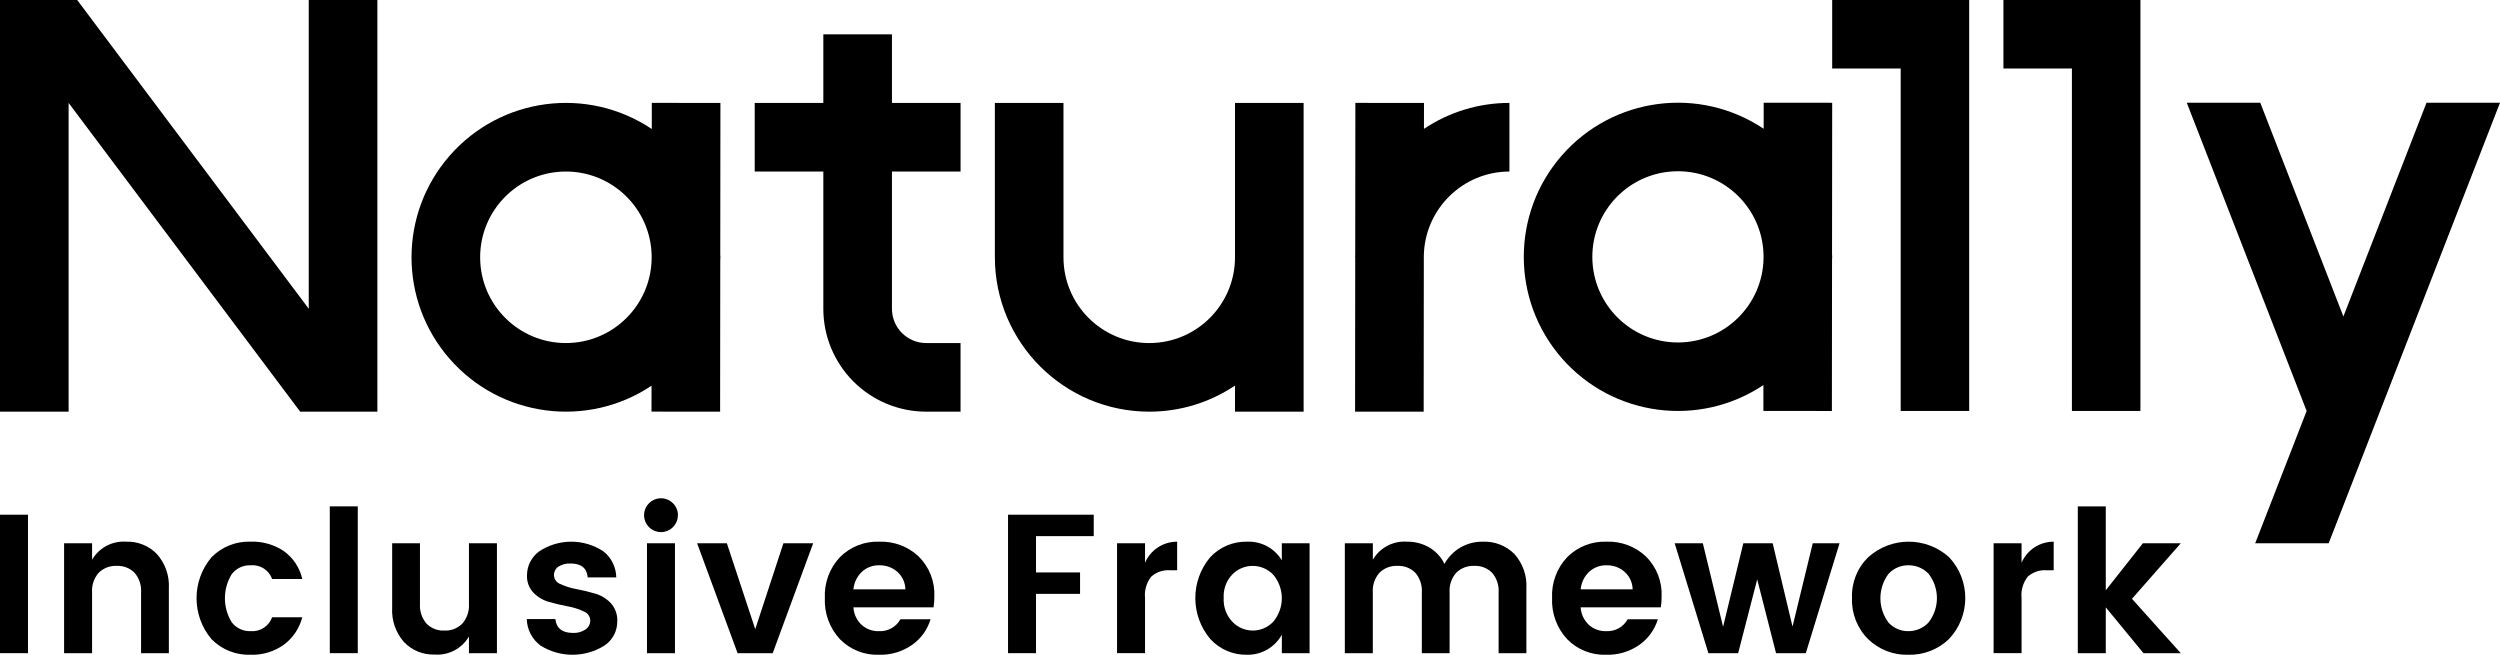
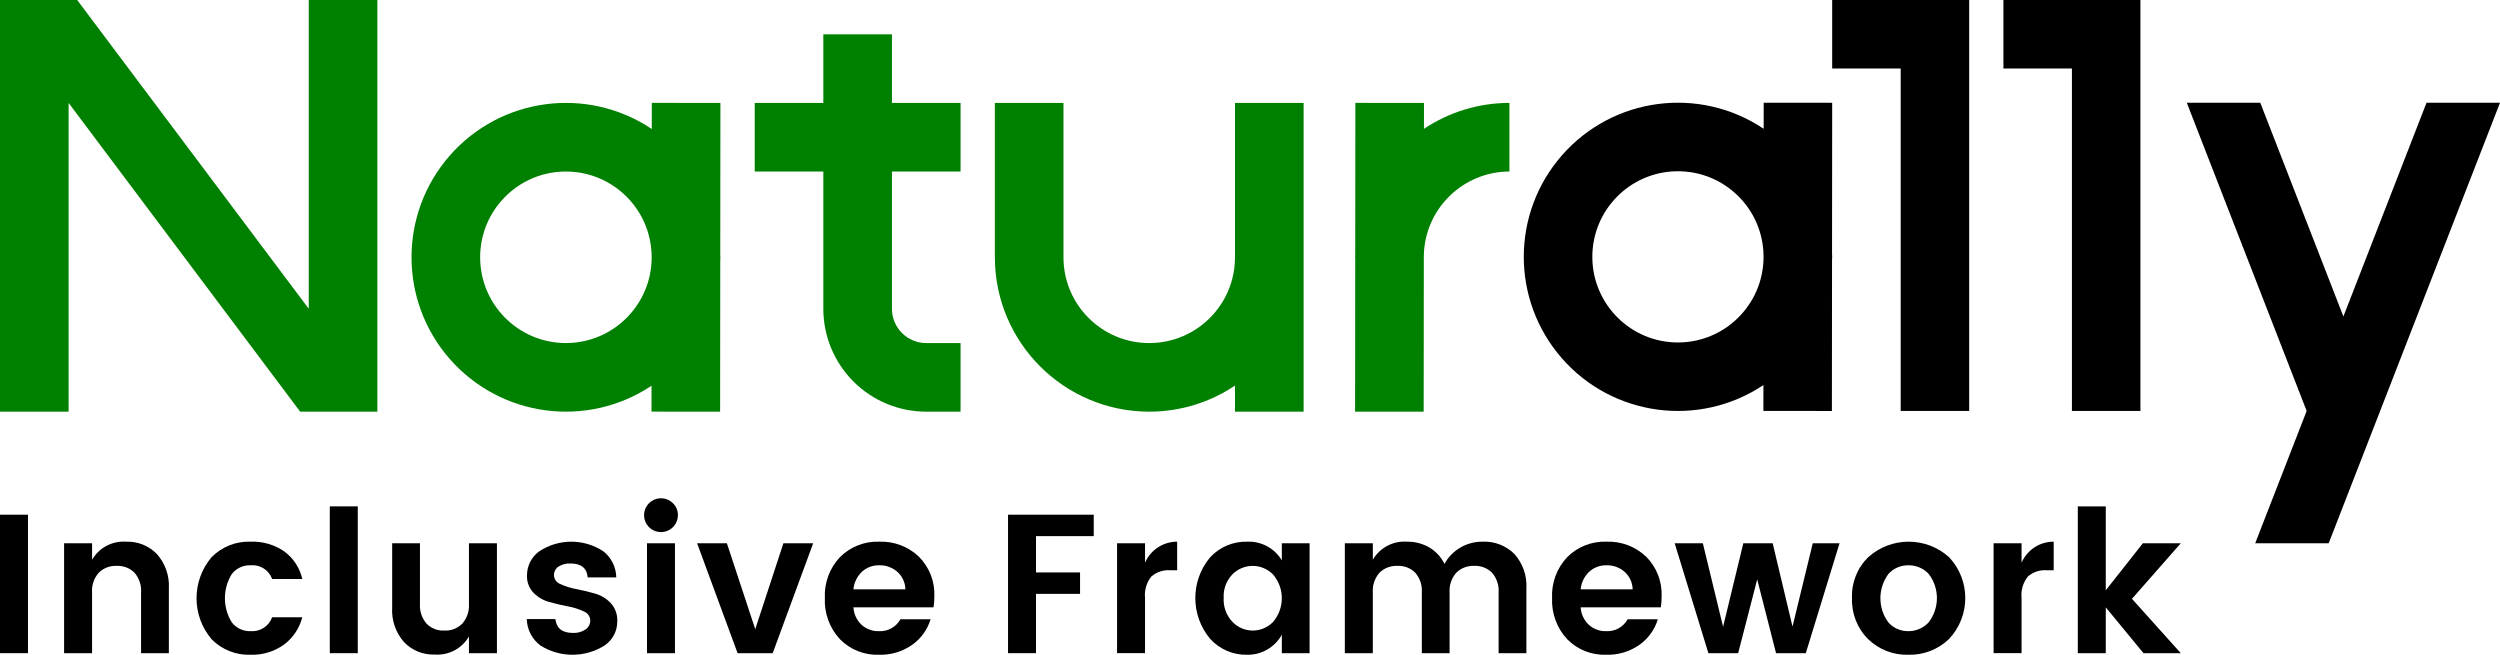
<svg xmlns="http://www.w3.org/2000/svg" width="168" height="44" viewBox="0 0 168 44">
-   <g fill="currentColor">
+   <g fill="green">
    <path d="M48.392,27.666l.01-10.172c.001-.068.01-.135.01-.204,0-.066-.009-.13-.01-.196l.01-10.176-4.611-.005L43.8,8.669a10.374,10.374,0,1,0-.017,17.252l-.002,1.74ZM38.038,23.053a5.763,5.763,0,1,1,5.753-5.863l0,.201A5.764,5.764,0,0,1,38.038,23.053Z" />
    <path d="M77.229,27.664a10.313,10.313,0,0,0,5.763-1.754v1.754h4.611V6.916H82.992V17.29a5.763,5.763,0,0,1-11.527,0V6.916H66.855V17.29A10.385,10.385,0,0,0,77.229,27.664Z" />
    <path d="M59.939,2.305H55.328V6.916H50.717v4.611H55.328v9.219a6.912,6.912,0,0,0,6.916,6.918h2.305V23.053H62.244a2.3,2.3,0,0,1-2.305-2.305V11.527h4.611V6.916H59.939Z" />
    <path d="M95.671,27.666l.01-10.477a5.764,5.764,0,0,1,5.753-5.662V6.916A10.311,10.311,0,0,0,95.69,8.659l.002-1.74L91.081,6.914l-.01,10.173c-.001.068-.01.135-.01.204h.01l-.01,10.372Z" />
    <polygon points="20.748 20.748 5.187 0 0 0 0 27.664 4.611 27.664 4.611 6.916 20.172 27.664 25.359 27.664 25.359 0 20.748 0 20.748 20.748" />
  </g>
  <g fill="currentColor">
    <path d="M118.5,27.614l4.603.004.01-10.155c.001-.068.01-.135.01-.203,0-.066-.009-.13-.01-.196l.01-10.158-4.603-.004-.002,1.752a10.357,10.357,0,1,0-.017,17.223Zm-5.733-4.6a5.753,5.753,0,1,1,5.743-5.853l0,.2A5.755,5.755,0,0,1,112.767,23.014Z" />
    <polygon points="127.726 27.616 132.329 27.616 132.329 0 123.123 0 123.123 4.603 127.726 4.603 127.726 27.616" />
    <polygon points="143.836 27.616 143.836 0 134.63 0 134.63 4.603 139.233 4.603 139.233 27.616 143.836 27.616" />
    <polygon points="151.55 36.506 156.488 36.506 160.455 26.306 160.455 26.306 168 6.904 163.062 6.904 157.476 21.267 151.89 6.904 146.952 6.904 155.007 27.617 151.55 36.506" />
  </g>
  <g fill="currentColor">
    <path d="M0,43.893V34.588H1.88v9.305Z" />
    <path d="M6.188,36.508v1.106A2.45,2.45,0,0,1,8.48,36.401a2.737,2.737,0,0,1,2.067.833,3.204,3.204,0,0,1,.8,2.313V43.893H9.48V39.814a1.844,1.844,0,0,0-.44-1.326,1.582,1.582,0,0,0-1.2-.46,1.605,1.605,0,0,0-1.206.46,1.826,1.826,0,0,0-.447,1.326V43.893h-1.88V36.508Z" />
    <path d="M14.221,42.96a4.264,4.264,0,0,1,0-5.52,3.506,3.506,0,0,1,2.626-1.04,3.753,3.753,0,0,1,2.254.654,3.165,3.165,0,0,1,1.213,1.853H18.287a1.399,1.399,0,0,0-1.44-.92,1.521,1.521,0,0,0-1.273.593,3.083,3.083,0,0,0,0,3.24,1.521,1.521,0,0,0,1.273.593,1.413,1.413,0,0,0,1.44-.933h2.027a3.327,3.327,0,0,1-1.233,1.84,3.633,3.633,0,0,1-2.233.68A3.506,3.506,0,0,1,14.221,42.96Z" />
    <path d="M22.162,43.893V34.028h1.88V43.893Z" />
    <path d="M31.513,36.508h1.881v7.385H31.513v-1.12a2.46,2.46,0,0,1-2.306,1.213,2.72,2.72,0,0,1-2.053-.833,3.201,3.201,0,0,1-.8-2.312V36.508h1.867v4.066a1.868,1.868,0,0,0,.44,1.333,1.568,1.568,0,0,0,1.2.467,1.591,1.591,0,0,0,1.206-.467,1.849,1.849,0,0,0,.447-1.333Z" />
    <path d="M35.414,38.667a1.994,1.994,0,0,1,.813-1.612,3.911,3.911,0,0,1,4.319-.007,2.272,2.272,0,0,1,.867,1.752h-1.92q-.08-.932-1.147-.933a1.391,1.391,0,0,0-.826.213.685.685,0,0,0-.293.586.651.651,0,0,0,.44.586,4.295,4.295,0,0,0,1.067.334q.626.12,1.247.3a2.352,2.352,0,0,1,1.06.64,1.691,1.691,0,0,1,.44,1.22,1.936,1.936,0,0,1-.847,1.626A4.04,4.04,0,0,1,36.32,43.38a2.286,2.286,0,0,1-.92-1.779h1.92q.106.933,1.186.932a1.387,1.387,0,0,0,.84-.233.725.725,0,0,0,.32-.613.668.668,0,0,0-.44-.6,4.128,4.128,0,0,0-1.067-.339c-.418-.08-.833-.177-1.247-.293a2.349,2.349,0,0,1-1.06-.62A1.592,1.592,0,0,1,35.414,38.667Z" />
    <path d="M45.556,34.629a1.138,1.138,0,1,1-.334-.814A1.105,1.105,0,0,1,45.556,34.629ZM43.477,43.893V36.508h1.88v7.385Z" />
    <path d="M46.846,36.508h2l1.906,5.773,1.893-5.773h2l-2.719,7.385h-2.36Z" />
    <path d="M59.069,44a3.493,3.493,0,0,1-2.626-1.046A3.808,3.808,0,0,1,55.43,40.187a3.745,3.745,0,0,1,1.019-2.752,3.546,3.546,0,0,1,2.64-1.034,3.664,3.664,0,0,1,2.659,1.007,3.566,3.566,0,0,1,1.04,2.686,4.539,4.539,0,0,1-.054.72H57.35a1.754,1.754,0,0,0,.533,1.16,1.658,1.658,0,0,0,1.186.44,1.554,1.554,0,0,0,1.44-.8h2.026a3.244,3.244,0,0,1-1.24,1.72A3.687,3.687,0,0,1,59.069,44Zm1.233-5.573a1.765,1.765,0,0,0-1.206-.44,1.667,1.667,0,0,0-1.18.44,1.863,1.863,0,0,0-.566,1.174h3.492A1.611,1.611,0,0,0,60.302,38.427Z" />
    <path d="M67.74,43.893V34.588h5.759v1.44H69.62v2.44h2.96v1.44H69.62V43.893Z" />
    <path d="M76.946,36.508v1.307a2.342,2.342,0,0,1,2.159-1.414v1.92h-.467a1.736,1.736,0,0,0-1.266.419,1.99,1.99,0,0,0-.426,1.446v3.706H75.066V36.508Z" />
    <path d="M81.319,42.927a4.267,4.267,0,0,1-.007-5.466,3.274,3.274,0,0,1,2.506-1.06,2.586,2.586,0,0,1,2.32,1.254V36.508h1.866v7.385H86.139V42.654A2.616,2.616,0,0,1,83.805,44,3.247,3.247,0,0,1,81.319,42.927Zm4.232-1.133a2.454,2.454,0,0,0,0-3.186,1.915,1.915,0,0,0-2.739-.007,2.13,2.13,0,0,0-.581,1.586,2.159,2.159,0,0,0,.587,1.6,1.892,1.892,0,0,0,2.732.007Z" />
    <path d="M92.255,36.508v1.106a2.452,2.452,0,0,1,2.293-1.213,2.911,2.911,0,0,1,1.5.387,2.595,2.595,0,0,1,1.02,1.106,2.869,2.869,0,0,1,1.06-1.093,2.9,2.9,0,0,1,1.513-.4,2.84,2.84,0,0,1,2.126.826,3.186,3.186,0,0,1,.806,2.32V43.893h-1.866V39.814a1.84,1.84,0,0,0-.441-1.326,1.58,1.58,0,0,0-1.2-.46,1.605,1.605,0,0,0-1.206.46,1.826,1.826,0,0,0-.447,1.326V43.893h-1.866V39.814a1.845,1.845,0,0,0-.44-1.326,1.584,1.584,0,0,0-1.201-.46,1.605,1.605,0,0,0-1.206.46,1.826,1.826,0,0,0-.447,1.326V43.893h-1.88V36.508Z" />
    <path d="M107.94,44a3.493,3.493,0,0,1-2.626-1.046,3.812,3.812,0,0,1-1.014-2.767,3.746,3.746,0,0,1,1.02-2.752A3.543,3.543,0,0,1,107.96,36.401a3.666,3.666,0,0,1,2.66,1.007,3.565,3.565,0,0,1,1.04,2.686,4.543,4.543,0,0,1-.053.72h-5.386a1.754,1.754,0,0,0,.533,1.16,1.661,1.661,0,0,0,1.186.44,1.552,1.552,0,0,0,1.44-.8h2.027a3.249,3.249,0,0,1-1.24,1.72A3.692,3.692,0,0,1,107.94,44Zm1.233-5.573a1.765,1.765,0,0,0-1.206-.44,1.665,1.665,0,0,0-1.179.44,1.86,1.86,0,0,0-.567,1.174h3.493A1.611,1.611,0,0,0,109.173,38.427Z" />
    <path d="M121.817,36.508h1.8L121.35,43.893h-2l-1.266-4.959-1.28,4.959h-2l-2.266-7.385h1.893l1.36,5.612,1.36-5.612h1.973l1.333,5.599Z" />
    <path d="M125.535,42.947a3.683,3.683,0,0,1-1.079-2.76,3.618,3.618,0,0,1,1.093-2.747,4.061,4.061,0,0,1,5.426,0,4.006,4.006,0,0,1-.007,5.506A3.79,3.79,0,0,1,128.242,44,3.721,3.721,0,0,1,125.535,42.947Zm2.707-.533a1.828,1.828,0,0,0,1.353-.581,2.659,2.659,0,0,0,.007-3.272,1.824,1.824,0,0,0-1.353-.574,1.782,1.782,0,0,0-1.34.574,2.735,2.735,0,0,0,0,3.279A1.772,1.772,0,0,0,128.242,42.414Z" />
    <path d="M135.849,36.508v1.307a2.342,2.342,0,0,1,2.159-1.414v1.92h-.467a1.736,1.736,0,0,0-1.266.419,1.99,1.99,0,0,0-.426,1.446v3.706H133.97V36.508Z" />
    <path d="M141.508,43.893h-1.88V34.028h1.88v5.639l2.493-3.159h2.547l-3.28,3.732,3.28,3.653h-2.506l-2.533-3.079Z" />
  </g>
</svg>
